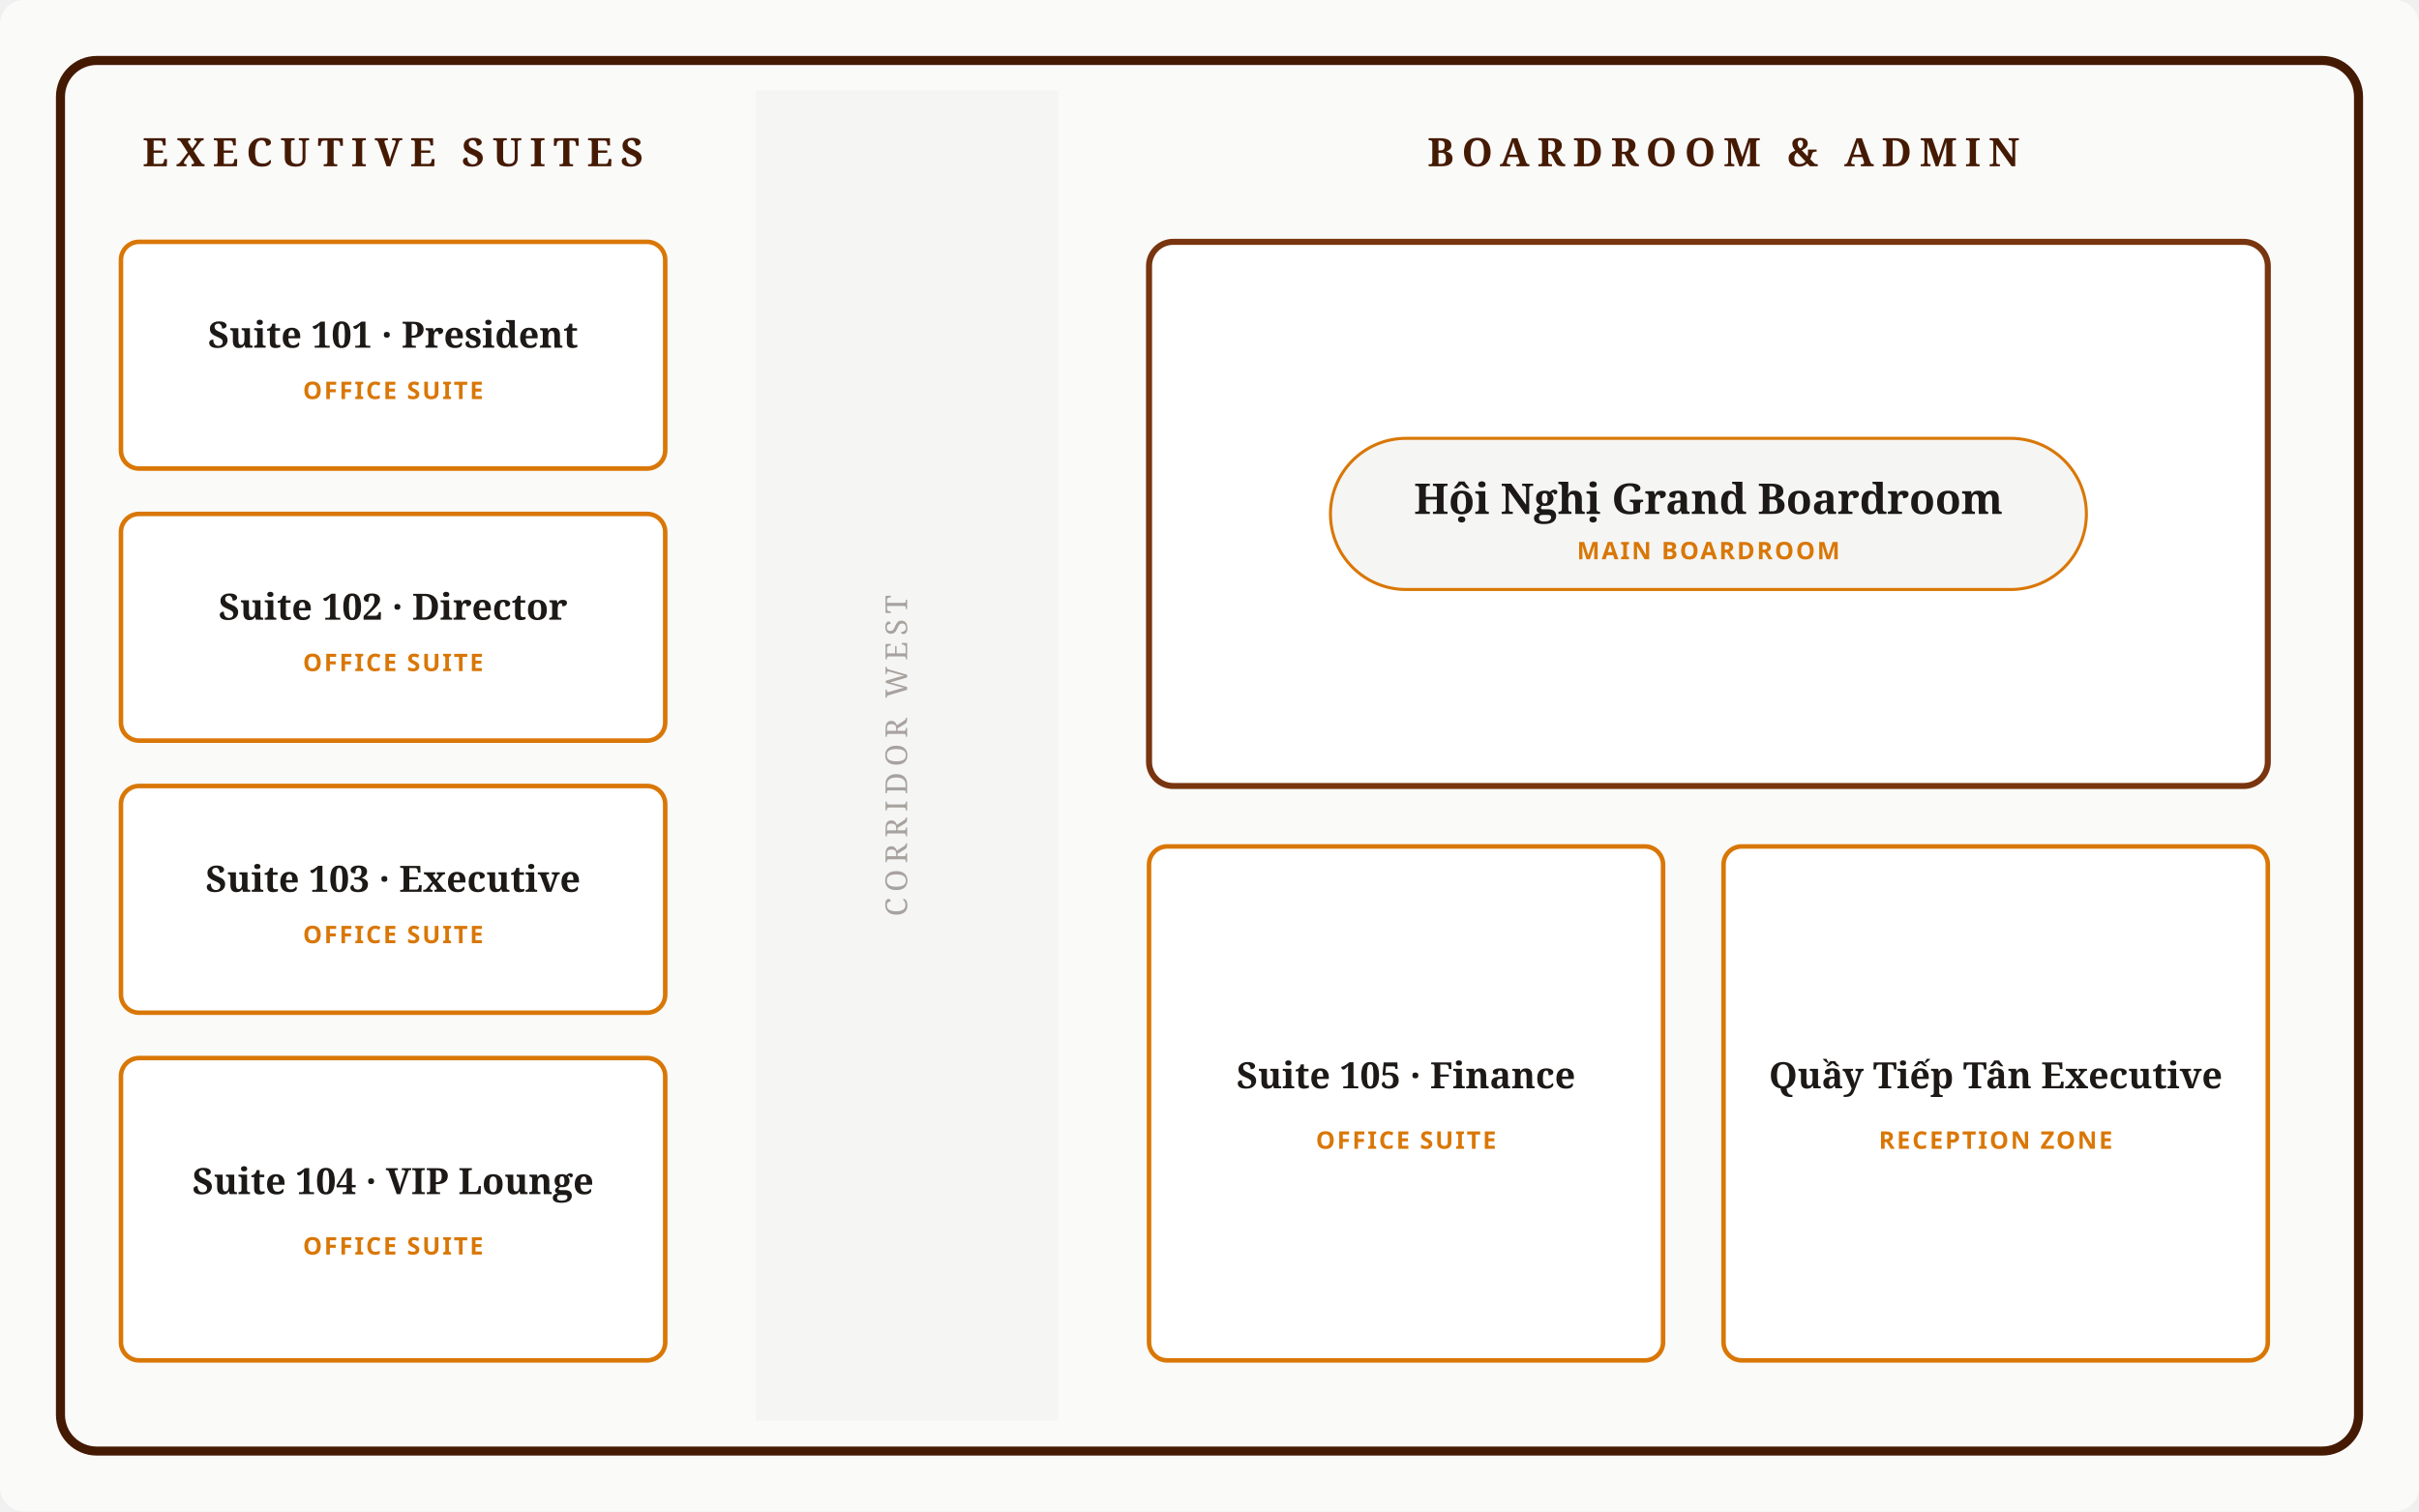
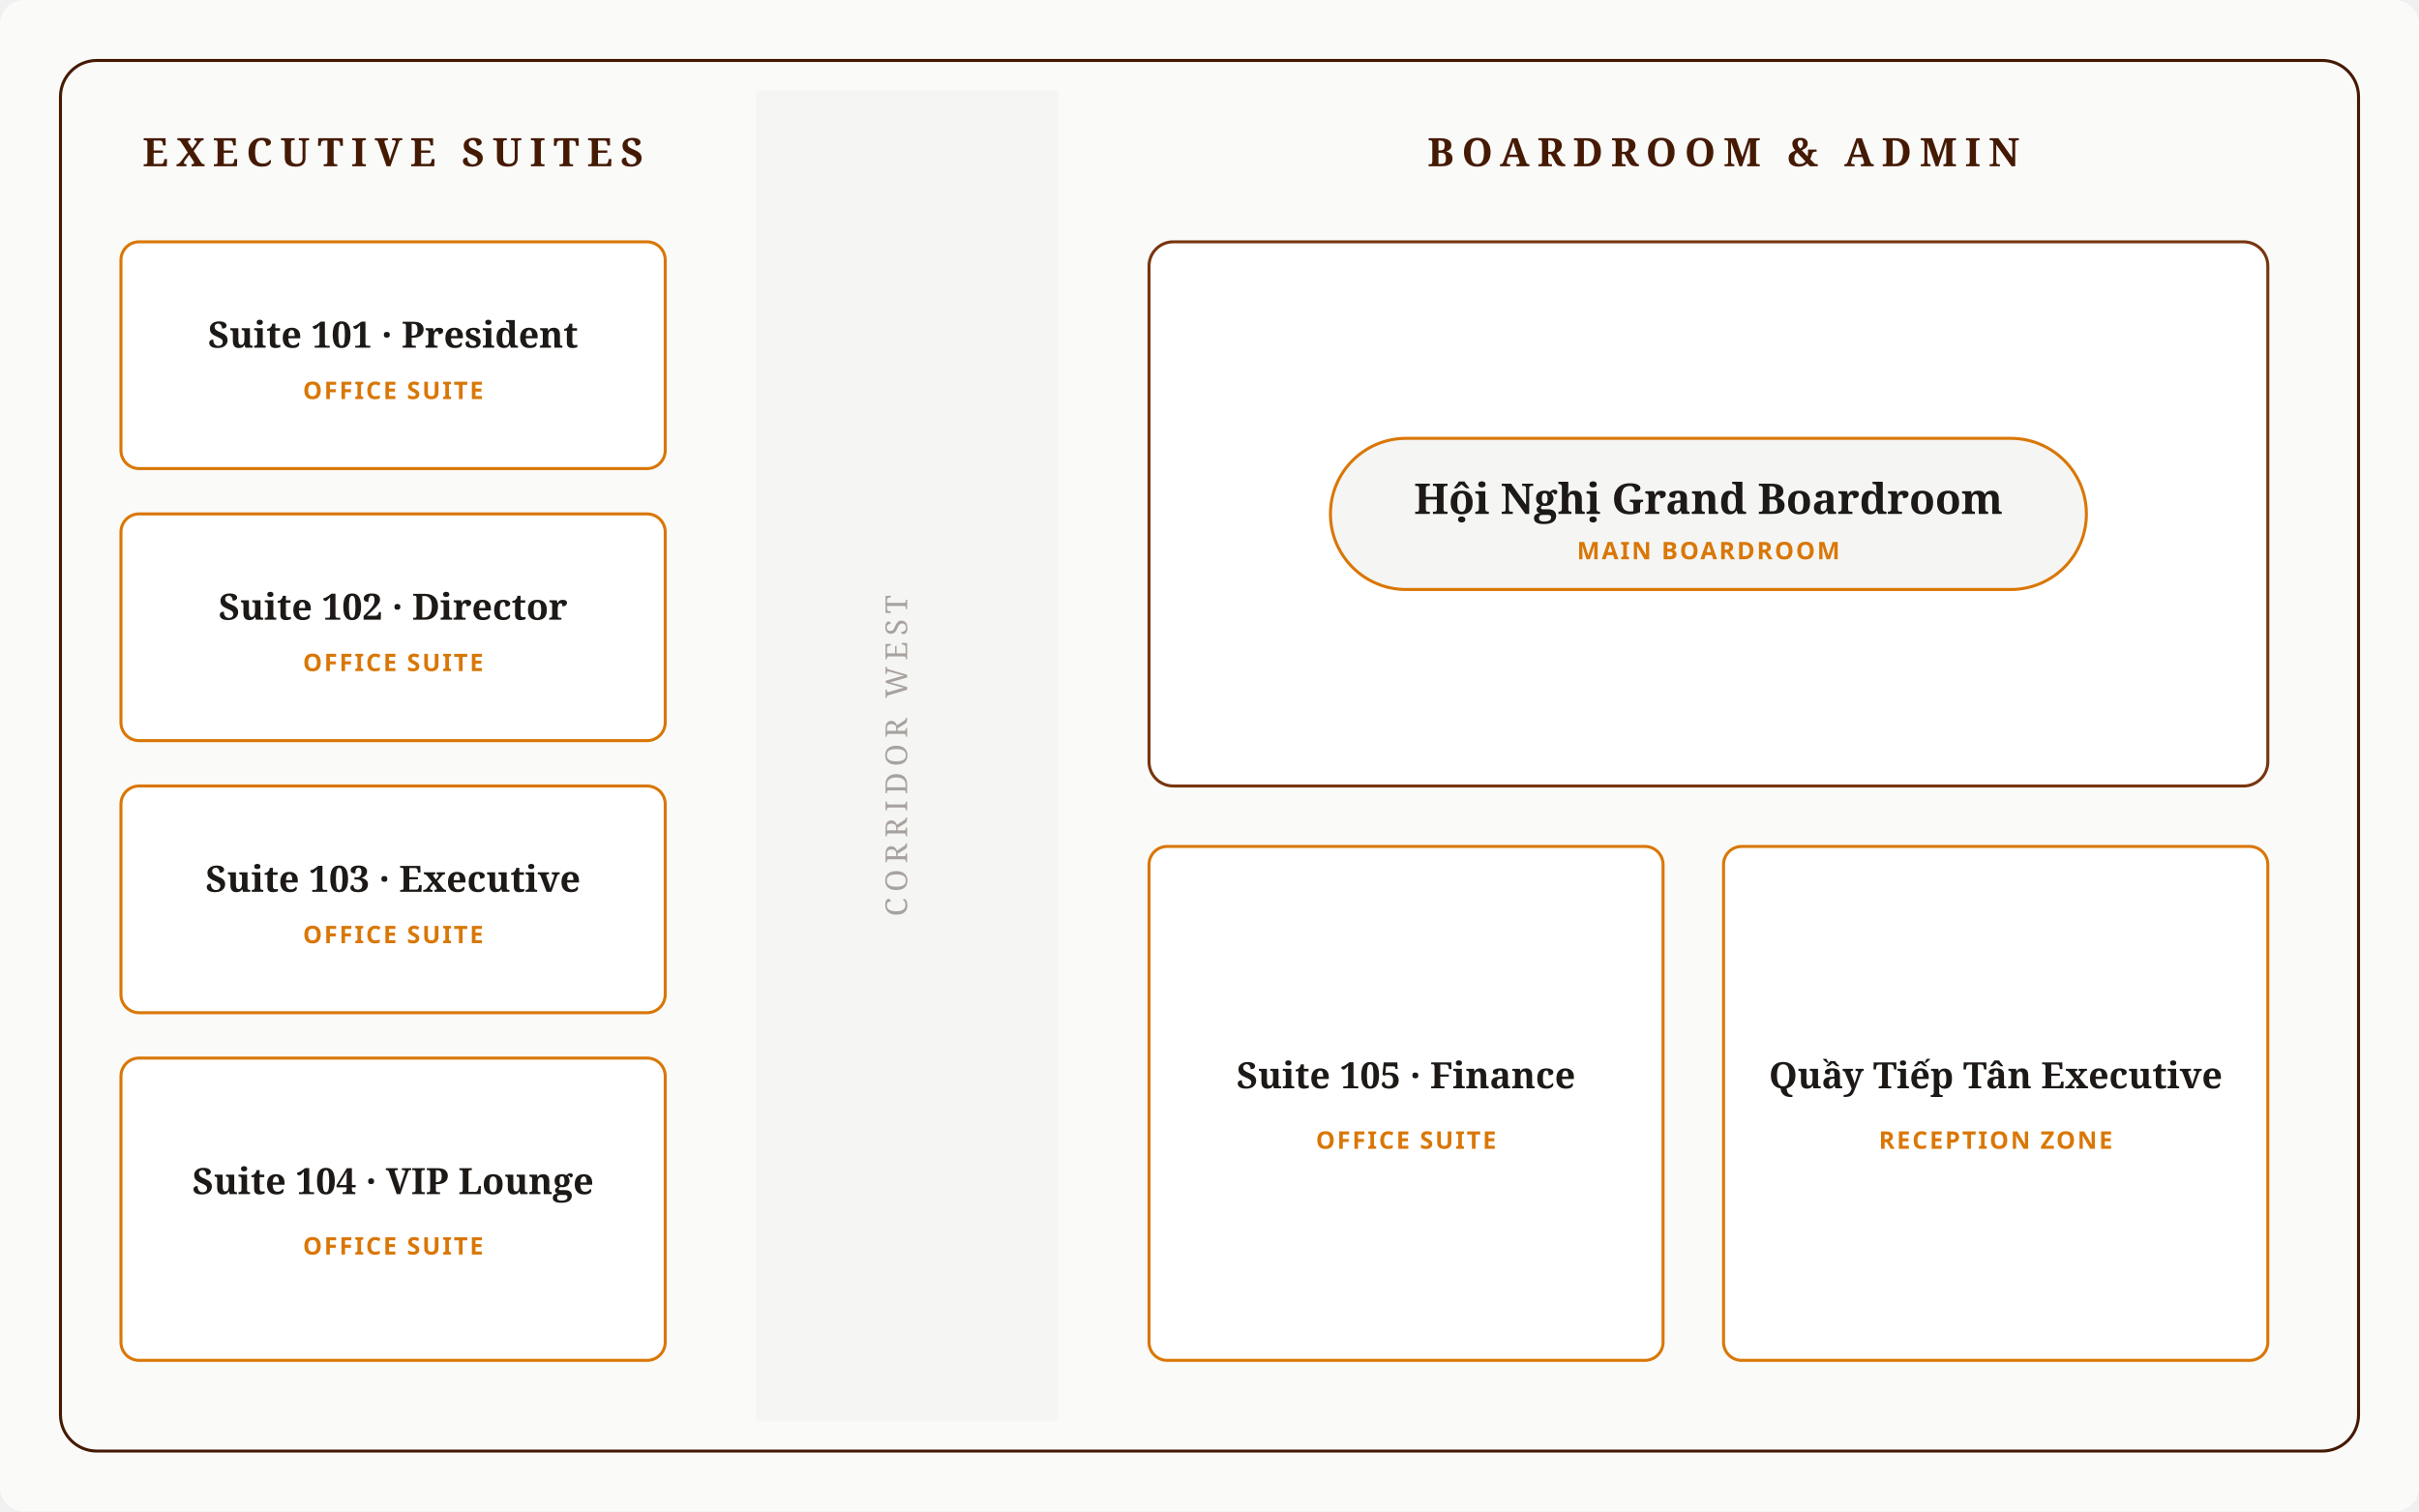
<svg xmlns="http://www.w3.org/2000/svg" viewBox="0 0 800 500" width="800" height="500">
  <defs>
    <style>
      text { font-family: 'Playfair Display', 'Georgia', serif; }
-       .wall { fill: none; stroke: #451a03; stroke-width: 3; }
+       .wall { fill: none; stroke: #451a03; strokeWidth: 3; }
      .label { font-size: 8px; font-weight: 700; fill: #d97706; text-anchor: middle; letter-spacing: 0.08em; font-family: sans-serif; }
      .zone-label { font-size: 13px; font-weight: 800; text-transform: uppercase; letter-spacing: 0.2em; fill: #451a03; }
    </style>
  </defs>
  <rect width="800" height="500" fill="#fafaf9" rx="8" />
  <rect x="20" y="20" width="760" height="460" rx="12" class="wall" />
  <rect x="250" y="30" width="100" height="440" fill="#f5f5f4" stroke="none" />
  <text x="300" y="250" font-size="10" fill="#a8a29e" transform="rotate(-90 300 250)" text-anchor="middle" font-family="sans-serif" letter-spacing="0.2em">CORRIDOR WEST</text>
  <text x="130" y="55" class="zone-label" text-anchor="middle">EXECUTIVE SUITES</text>
-   <rect id="exec_suite_101" x="40" y="80" width="180" height="75" rx="6" fill="#fff" stroke="#d97706" stroke-width="1.5" />
+   <rect id="exec_suite_101" x="40" y="80" width="180" height="75" rx="6" fill="#fff" stroke="#d97706" strokeWidth="1.5" />
  <text x="130" y="115" font-size="12" font-weight="800" fill="#1c1917" text-anchor="middle">Suite 101 · President</text>
  <text x="130" y="132" class="label">OFFICE SUITE</text>
-   <rect id="exec_suite_102" x="40" y="170" width="180" height="75" rx="6" fill="#fff" stroke="#d97706" stroke-width="1.5" />
+   <rect id="exec_suite_102" x="40" y="170" width="180" height="75" rx="6" fill="#fff" stroke="#d97706" strokeWidth="1.5" />
  <text x="130" y="205" font-size="12" font-weight="800" fill="#1c1917" text-anchor="middle">Suite 102 · Director</text>
  <text x="130" y="222" class="label">OFFICE SUITE</text>
-   <rect id="exec_suite_103" x="40" y="260" width="180" height="75" rx="6" fill="#fff" stroke="#d97706" stroke-width="1.5" />
+   <rect id="exec_suite_103" x="40" y="260" width="180" height="75" rx="6" fill="#fff" stroke="#d97706" strokeWidth="1.5" />
  <text x="130" y="295" font-size="12" font-weight="800" fill="#1c1917" text-anchor="middle">Suite 103 · Executive</text>
  <text x="130" y="312" class="label">OFFICE SUITE</text>
-   <rect id="exec_suite_104" x="40" y="350" width="180" height="100" rx="6" fill="#fff" stroke="#d97706" stroke-width="1.5" />
+   <rect id="exec_suite_104" x="40" y="350" width="180" height="100" rx="6" fill="#fff" stroke="#d97706" strokeWidth="1.5" />
  <text x="130" y="395" font-size="12" font-weight="800" fill="#1c1917" text-anchor="middle">Suite 104 · VIP Lounge</text>
  <text x="130" y="415" class="label">OFFICE SUITE</text>
  <text x="570" y="55" class="zone-label" text-anchor="middle">BOARDROOM &amp; ADMIN</text>
-   <rect id="boardroom_main" x="380" y="80" width="370" height="180" rx="8" fill="#fff" stroke="#78350f" stroke-width="2" />
-   <rect x="440" y="145" width="250" height="50" rx="25" fill="#f5f5f4" stroke="#d97706" stroke-width="1" />
+   <rect id="boardroom_main" x="380" y="80" width="370" height="180" rx="8" fill="#fff" stroke="#78350f" strokeWidth="2" />
+   <rect x="440" y="145" width="250" height="50" rx="25" fill="#f5f5f4" stroke="#d97706" strokeWidth="1" />
  <text x="565" y="170" font-size="14" font-weight="800" fill="#1c1917" text-anchor="middle">Hội Nghị Grand Boardroom</text>
  <text x="565" y="185" class="label">MAIN BOARDROOM</text>
-   <rect id="exec_suite_105" x="380" y="280" width="170" height="170" rx="6" fill="#fff" stroke="#d97706" stroke-width="1.5" />
+   <rect id="exec_suite_105" x="380" y="280" width="170" height="170" rx="6" fill="#fff" stroke="#d97706" strokeWidth="1.5" />
  <text x="465" y="360" font-size="12" font-weight="800" fill="#1c1917" text-anchor="middle">Suite 105 · Finance</text>
  <text x="465" y="380" class="label">OFFICE SUITE</text>
-   <rect id="reception_desk" x="570" y="280" width="180" height="170" rx="6" fill="#fff" stroke="#d97706" stroke-width="1.5" />
+   <rect id="reception_desk" x="570" y="280" width="180" height="170" rx="6" fill="#fff" stroke="#d97706" strokeWidth="1.5" />
  <text x="660" y="360" font-size="12" font-weight="800" fill="#1c1917" text-anchor="middle">Quầy Tiếp Tân Executive</text>
  <text x="660" y="380" class="label">RECEPTION ZONE</text>
</svg>
